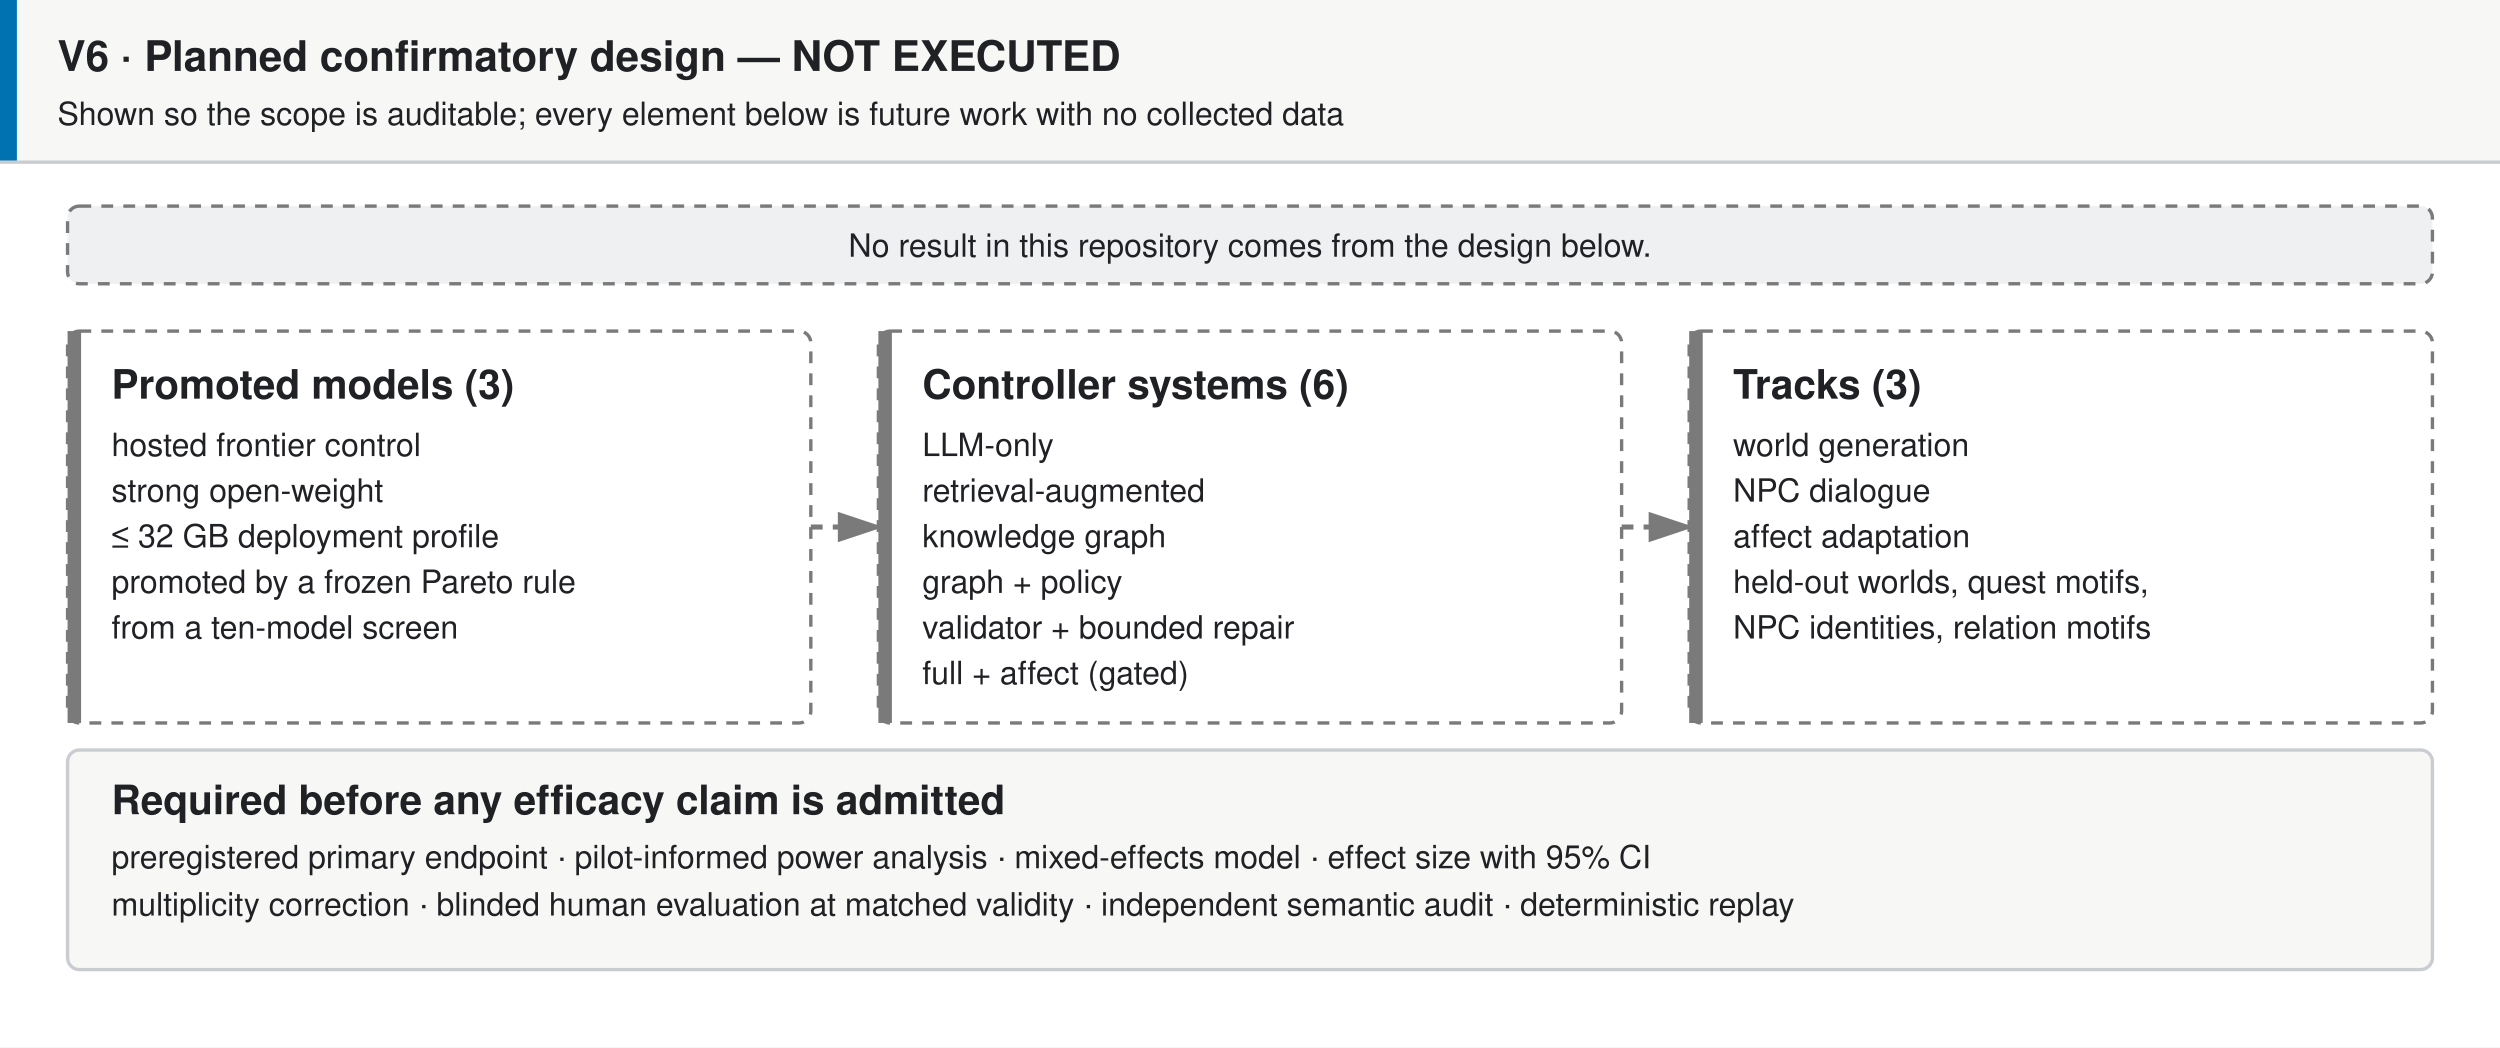
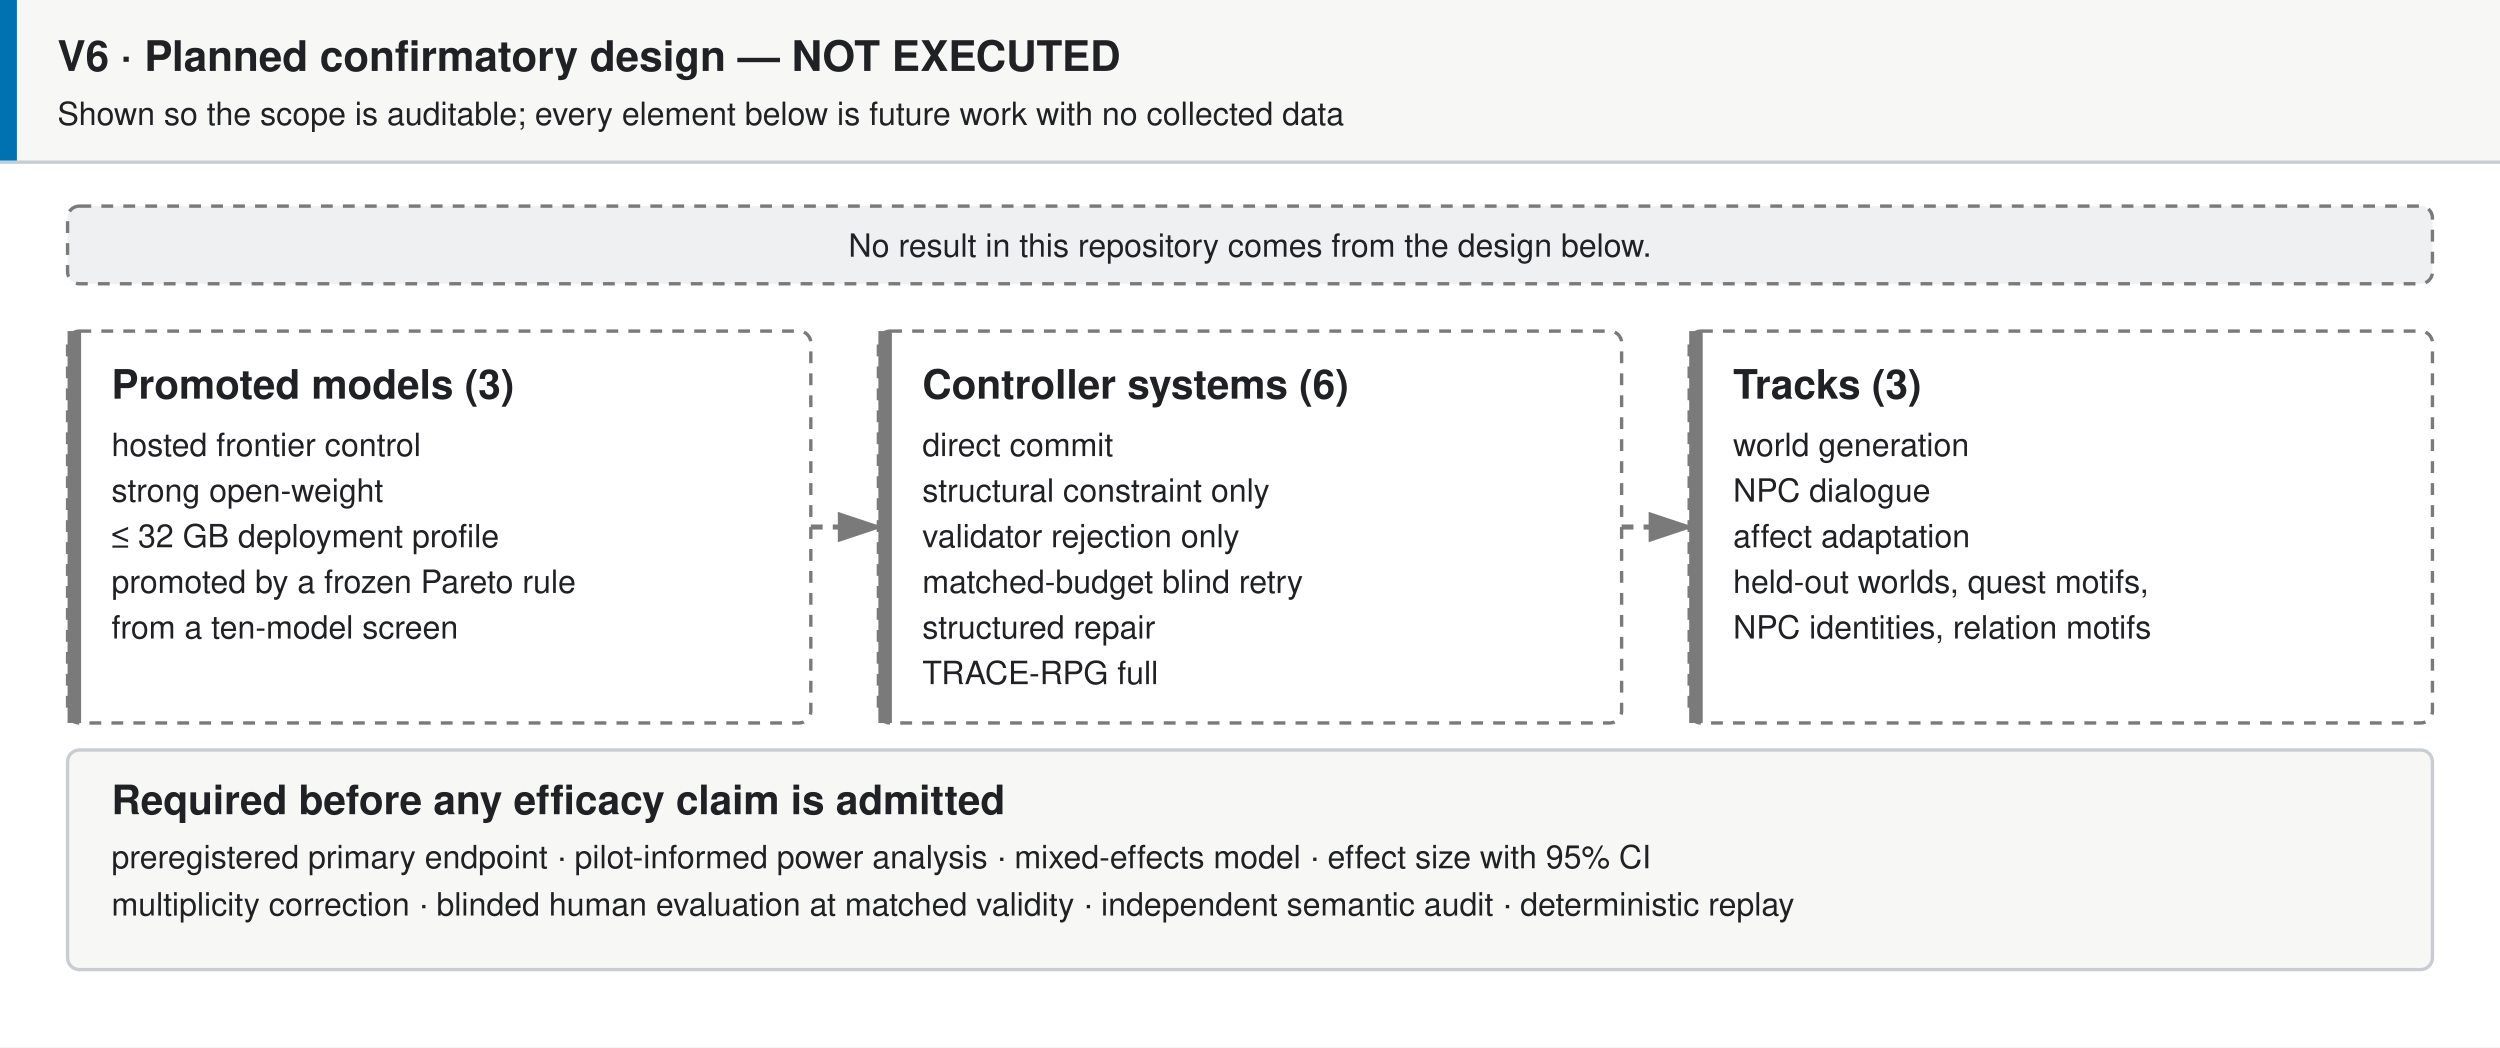
<svg xmlns="http://www.w3.org/2000/svg" width="1480" height="620" viewBox="0 0 1480 620" role="img" aria-labelledby="svg-title svg-desc">
  <defs>
    <marker id="arrow-blue" markerWidth="10" markerHeight="10" refX="8" refY="3" orient="auto" markerUnits="strokeWidth">
      <path d="M0,0 L0,6 L9,3 z" fill="#0072B2" />
    </marker>
    <marker id="arrow-orange" markerWidth="10" markerHeight="10" refX="8" refY="3" orient="auto" markerUnits="strokeWidth">
      <path d="M0,0 L0,6 L9,3 z" fill="#E69F00" />
    </marker>
    <marker id="arrow-green" markerWidth="10" markerHeight="10" refX="8" refY="3" orient="auto" markerUnits="strokeWidth">
      <path d="M0,0 L0,6 L9,3 z" fill="#009E73" />
    </marker>
    <marker id="arrow-gray" markerWidth="10" markerHeight="10" refX="8" refY="3" orient="auto" markerUnits="strokeWidth">
      <path d="M0,0 L0,6 L9,3 z" fill="#7A7A7A" />
    </marker>
    <style>
      text { font-family: Helvetica, Arial, sans-serif; fill: #202124; }
      .section { font-size: 25px; font-weight: 700; }
      .box-title { font-size: 24px; font-weight: 700; }
      .body { font-size: 21px; font-weight: 400; }
      .small { font-size: 19px; font-weight: 400; }
      .note { font-size: 19px; font-style: italic; fill: #5F6368; }
      .arrow-label { font-size: 19px; font-weight: 700; }
    </style>
  </defs>
  <rect x="0" y="0" width="1480" height="620" fill="#FFFFFF" />
  <rect x="0" y="0" width="1480" height="96" rx="0" fill="#F7F7F5" stroke="#C9CDD1" stroke-width="0" />
  <rect x="0" y="0" width="10" height="96" fill="#0072B2" />
  <text x="34" y="42" class="section" text-anchor="start">V6 · Planned confirmatory design — NOT EXECUTED</text>
  <text x="34" y="74" class="small" text-anchor="start" fill="#5F6368">Shown so the scope is auditable; every element below is future work with no collected data</text>
  <line x1="0" y1="96" x2="1480" y2="96" stroke="#C9CDD1" stroke-width="2" fill="none" />
  <rect x="40" y="122" width="1400" height="46" rx="7" fill="#EEF0F2" stroke="#7A7A7A" stroke-width="2" stroke-dasharray="7 6" />
  <text x="740" y="152" class="small" text-anchor="middle" fill="#5F6368">No result in this repository comes from the design below.</text>
  <rect x="40" y="196" width="440" height="232" rx="7" fill="#FFFFFF" stroke="#7A7A7A" stroke-width="2" stroke-dasharray="7 6" />
  <rect x="40" y="196" width="8" height="232" fill="#7A7A7A" />
  <text x="66" y="236" class="box-title" text-anchor="start">Promoted models (3)</text>
  <text x="66" y="270" class="small" text-anchor="start">hosted frontier control</text>
  <text x="66" y="297" class="small" text-anchor="start">strong open-weight</text>
  <text x="66" y="324" class="small" text-anchor="start">≤ 32 GB deployment profile</text>
  <text x="66" y="351" class="small" text-anchor="start">promoted by a frozen Pareto rule</text>
  <text x="66" y="378" class="small" text-anchor="start">from a ten-model screen</text>
  <rect x="520" y="196" width="440" height="232" rx="7" fill="#FFFFFF" stroke="#7A7A7A" stroke-width="2" stroke-dasharray="7 6" />
  <rect x="520" y="196" width="8" height="232" fill="#7A7A7A" />
  <text x="546" y="236" class="box-title" text-anchor="start">Controller systems (6)</text>
-   <text x="546" y="270" class="small" text-anchor="start">LLM-only</text>
-   <text x="546" y="297" class="small" text-anchor="start">retrieval-augmented</text>
-   <text x="546" y="324" class="small" text-anchor="start">knowledge graph</text>
-   <text x="546" y="351" class="small" text-anchor="start">graph + policy</text>
-   <text x="546" y="378" class="small" text-anchor="start">validator + bounded repair</text>
-   <text x="546" y="405" class="small" text-anchor="start">full + affect (gated)</text>
+   <text x="546" y="270" class="small" text-anchor="start">direct commit</text>
+   <text x="546" y="297" class="small" text-anchor="start">structural constraint only</text>
+   <text x="546" y="324" class="small" text-anchor="start">validator rejection only</text>
+   <text x="546" y="351" class="small" text-anchor="start">matched-budget blind retry</text>
+   <text x="546" y="378" class="small" text-anchor="start">structured repair</text>
+   <text x="546" y="405" class="small" text-anchor="start">TRACE-RPG full</text>
  <rect x="1000" y="196" width="440" height="232" rx="7" fill="#FFFFFF" stroke="#7A7A7A" stroke-width="2" stroke-dasharray="7 6" />
  <rect x="1000" y="196" width="8" height="232" fill="#7A7A7A" />
  <text x="1026" y="236" class="box-title" text-anchor="start">Tracks (3)</text>
  <text x="1026" y="270" class="small" text-anchor="start">world generation</text>
  <text x="1026" y="297" class="small" text-anchor="start">NPC dialogue</text>
  <text x="1026" y="324" class="small" text-anchor="start">affect adaptation</text>
  <text x="1026" y="351" class="small" text-anchor="start">held-out worlds, quest motifs,</text>
  <text x="1026" y="378" class="small" text-anchor="start">NPC identities, relation motifs</text>
  <path d="M480 312 H520" stroke="#7A7A7A" stroke-width="3" fill="none" marker-end="url(#arrow-gray)" stroke-dasharray="7 6" />
  <path d="M960 312 H1000" stroke="#7A7A7A" stroke-width="3" fill="none" marker-end="url(#arrow-gray)" stroke-dasharray="7 6" />
  <rect x="40" y="444" width="1400" height="130" rx="7" fill="#F7F7F5" stroke="#C9CDD1" stroke-width="2" />
  <text x="66" y="482" class="box-title" text-anchor="start">Required before any efficacy claim is admitted</text>
  <text x="66" y="514" class="small" text-anchor="start">preregistered primary endpoint · pilot-informed power analysis · mixed-effects model · effect size with 95% CI</text>
  <text x="66" y="542" class="small" text-anchor="start">multiplicity correction · blinded human evaluation at matched validity · independent semantic audit · deterministic replay</text>
</svg>
